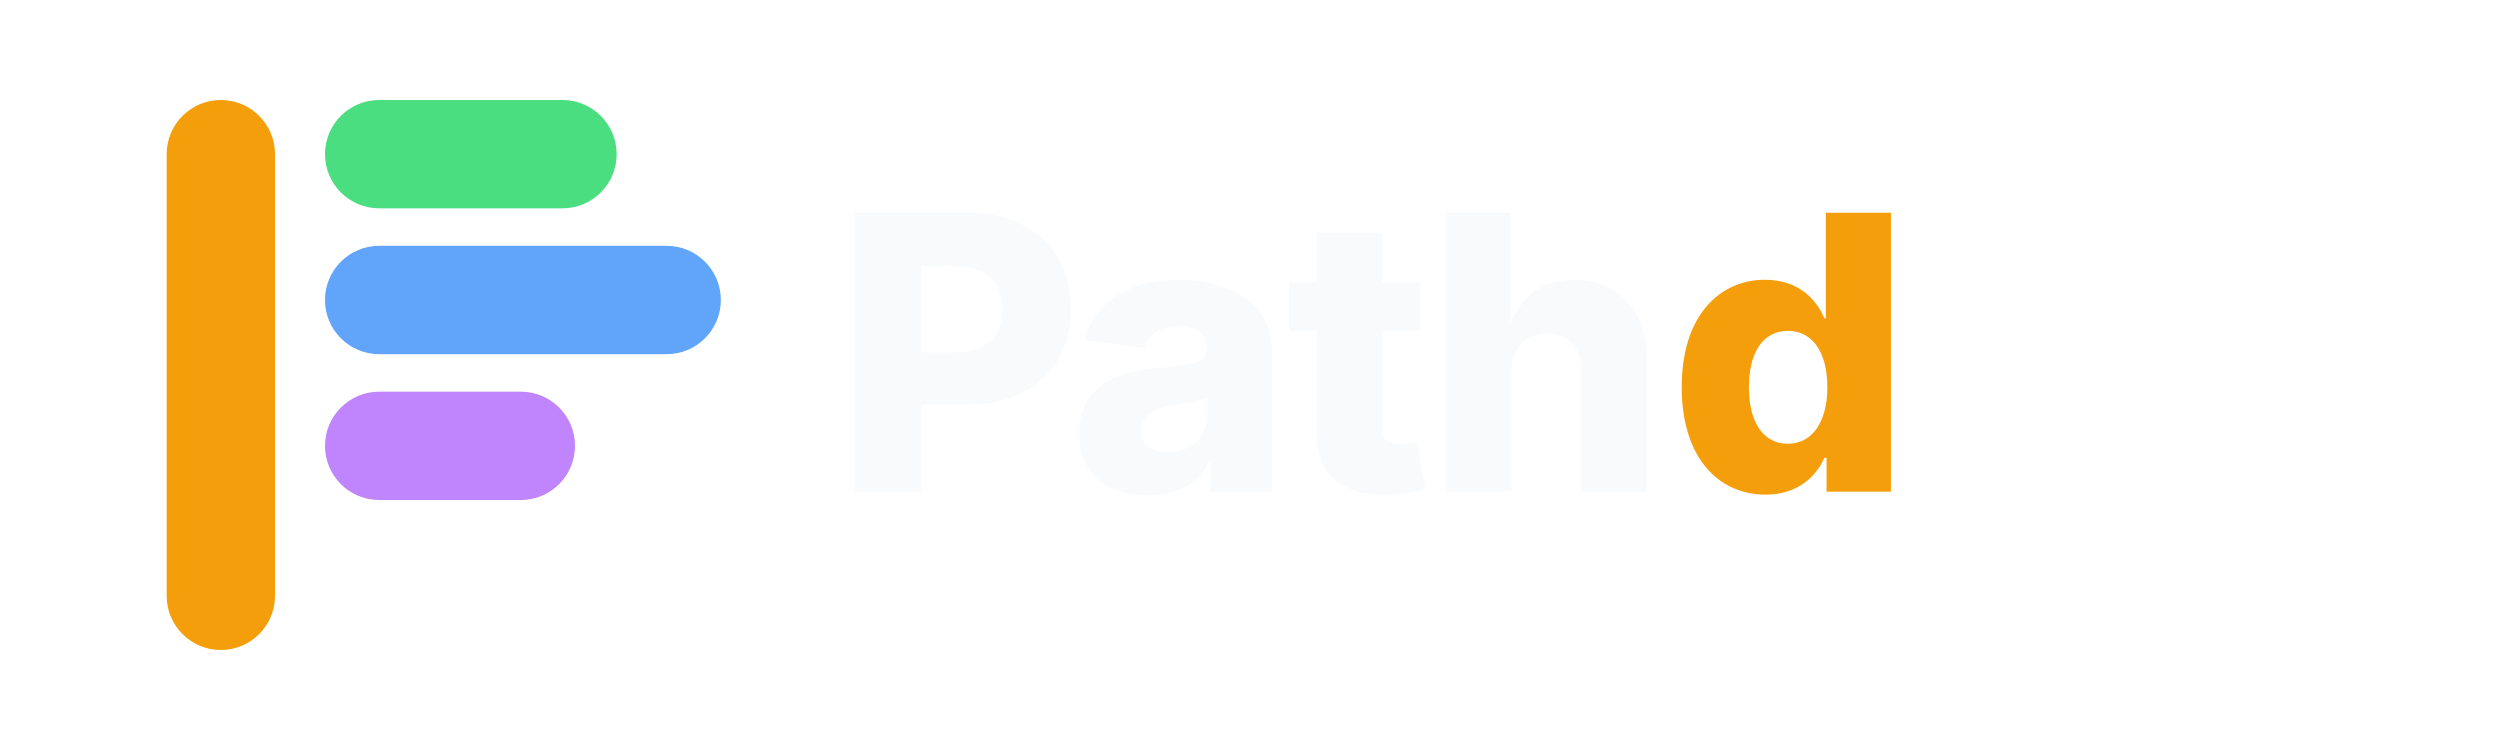
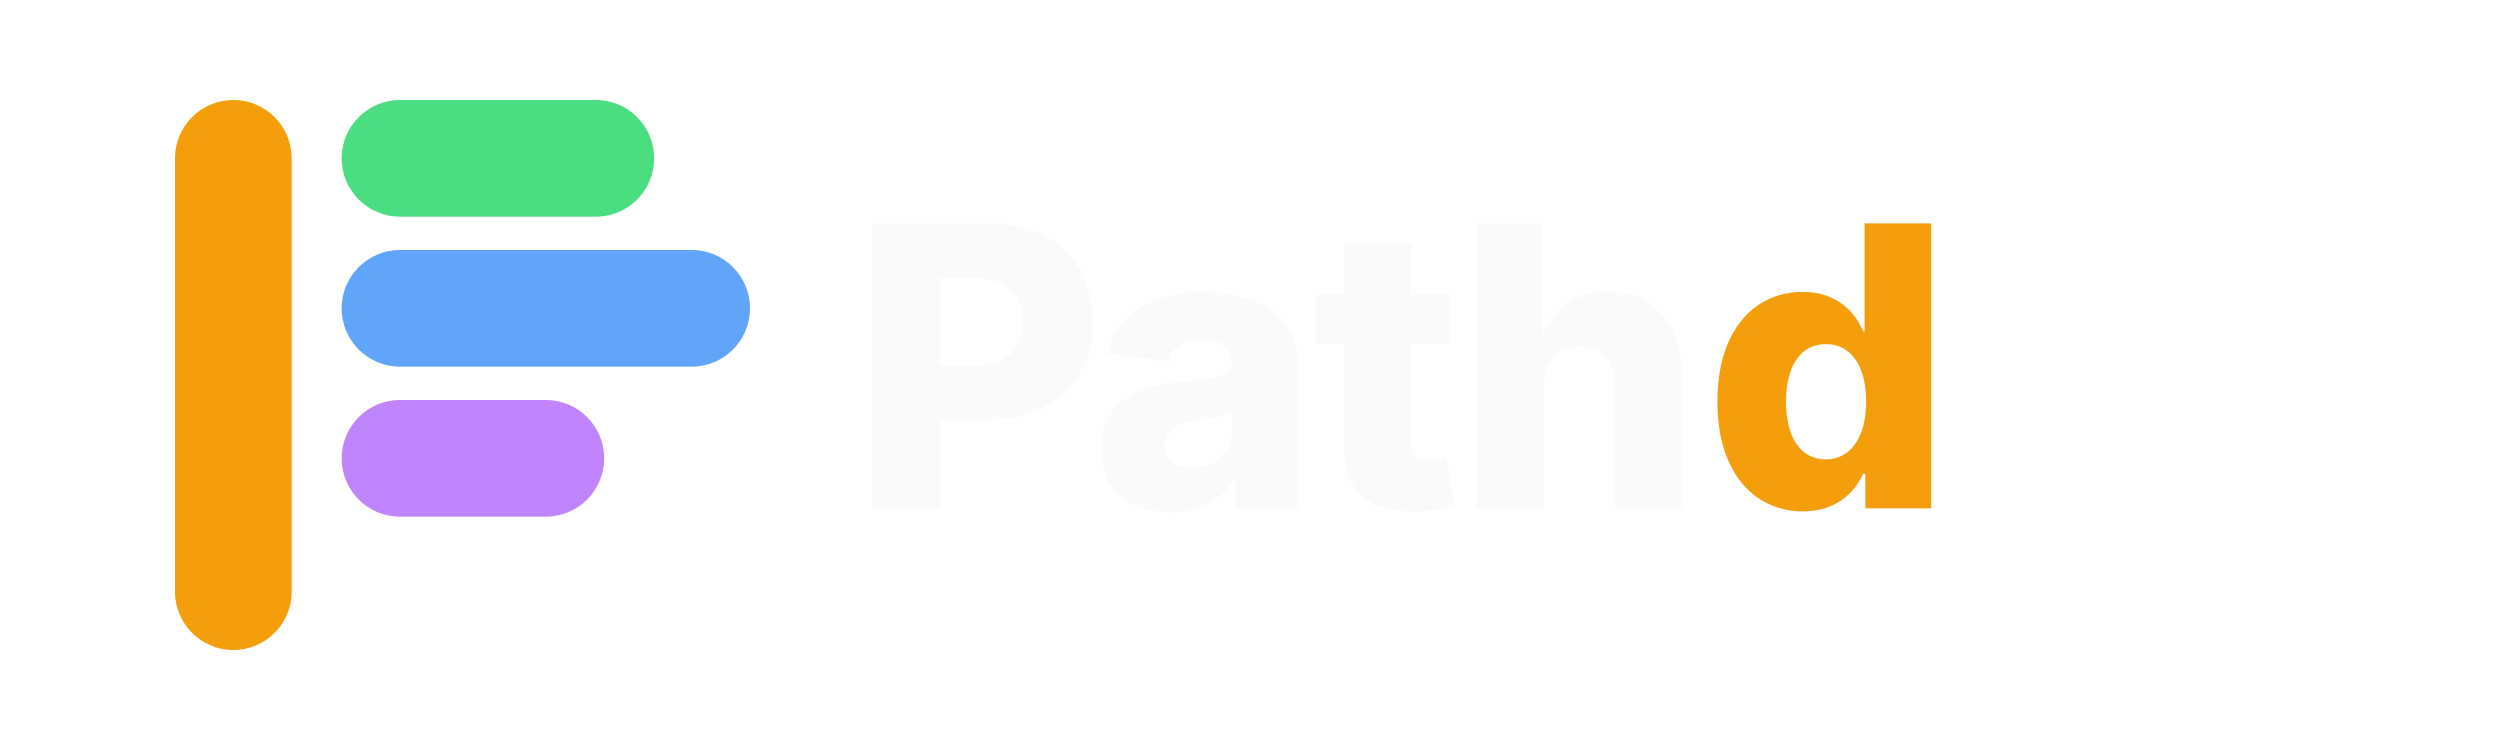
<svg xmlns="http://www.w3.org/2000/svg" viewBox="0 0 600 180" width="100%" height="100%" fill="none">
-   <g transform="translate(16, 0)">
-     <rect x="24" y="24" width="26" height="132" rx="13" fill="#f59e0b" />
-     <rect x="62" y="24" width="70" height="26" rx="13" fill="#4ade80" />
-     <rect x="62" y="59" width="95" height="26" rx="13" fill="#60a5fa" />
-     <rect x="62" y="94" width="60" height="26" rx="13" fill="#c084fc" />
+   <g transform="translate(18, 0)">
+     <rect x="24" y="24" width="28" height="132" rx="14" fill="#f59e0b" />
+     <rect x="64" y="24" width="75" height="28" rx="14" fill="#4ade80" />
+     <rect x="64" y="60" width="98" height="28" rx="14" fill="#60a5fa" />
+     <rect x="64" y="96" width="63" height="28" rx="14" fill="#c084fc" />
  </g>
-   <text x="200" y="118" font-family="'Inter', 'Segoe UI', system-ui, -apple-system, sans-serif" font-size="92" font-weight="800" letter-spacing="-2" fill="#f8fafc">
+   <text x="204" y="122" font-family="system-ui, -apple-system, 'Inter', 'Segoe UI', Roboto, sans-serif" font-size="94" font-weight="800" letter-spacing="-2" fill="#f8fafc">
    Path<tspan fill="#f59e0b">d</tspan>
  </text>
</svg>
